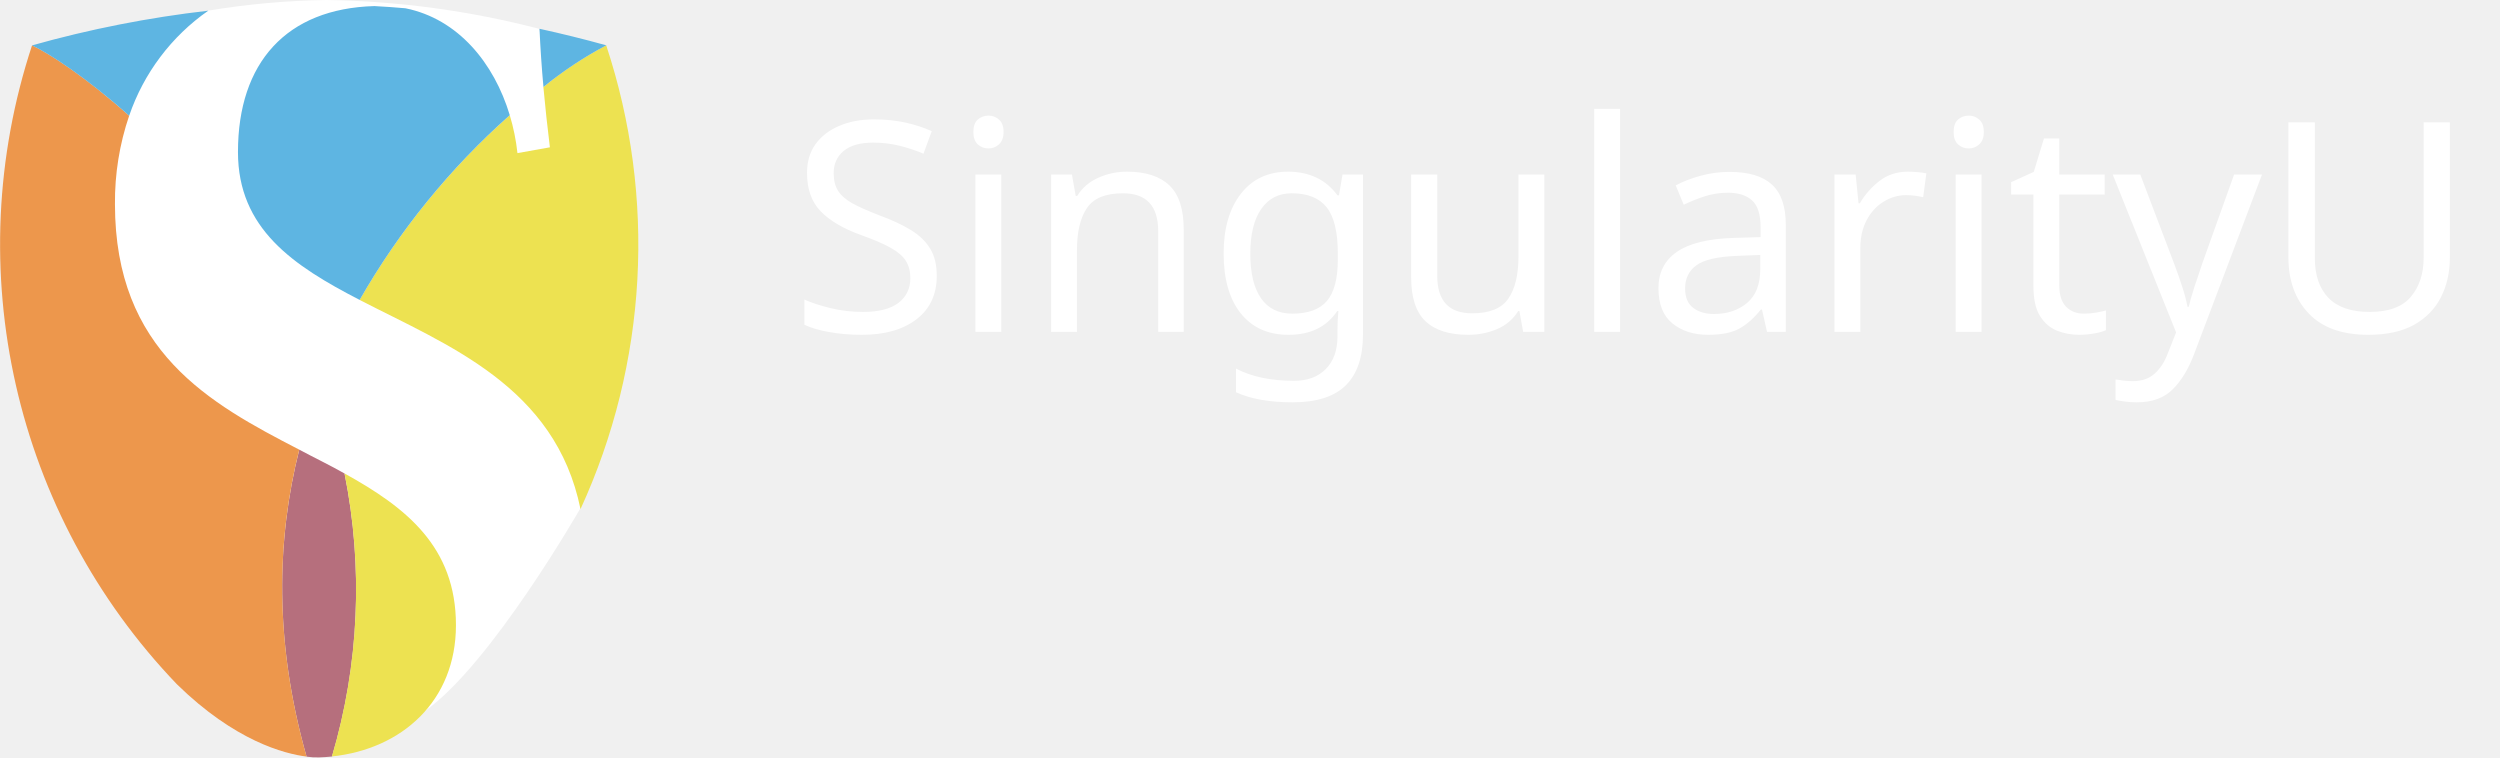
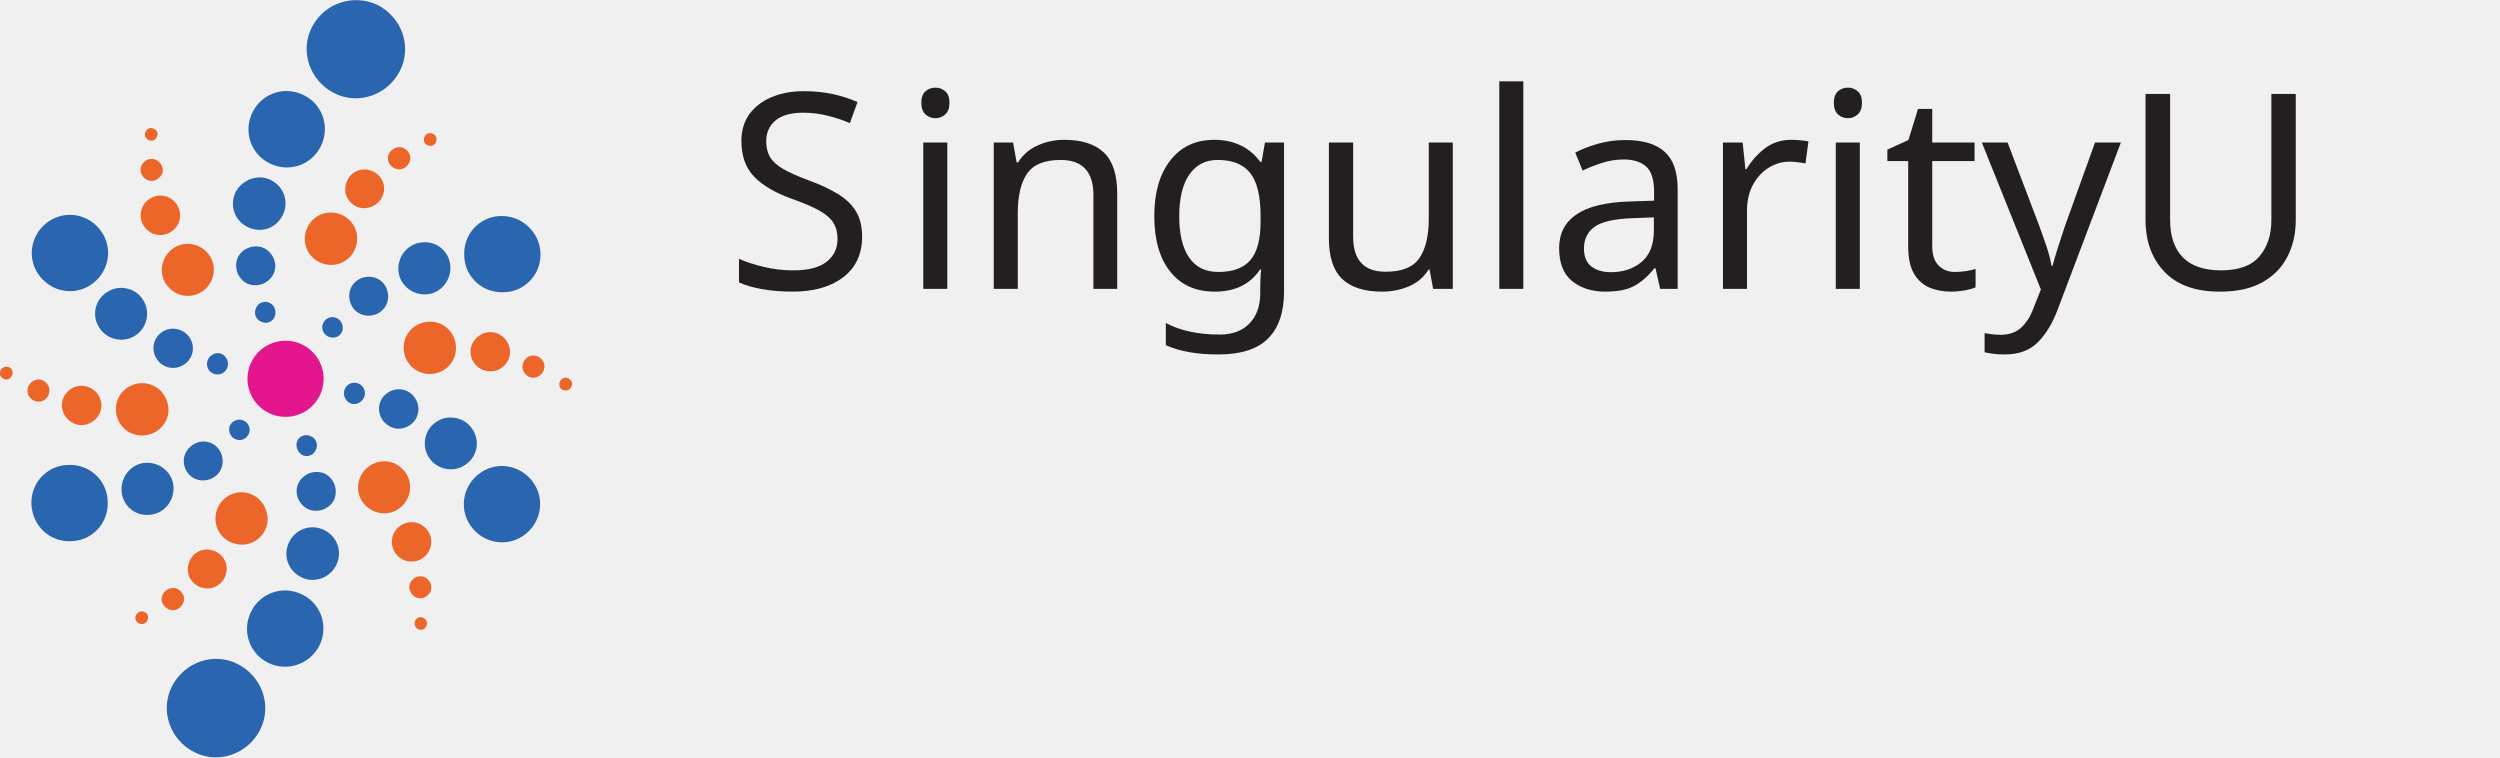
- <svg xmlns="http://www.w3.org/2000/svg" id="Layer_1" data-name="Layer 1" viewBox="0 0 341.43 103.44">
-   <defs>
-     <style>.cls-1{fill:none;}.cls-2{font-size:40.07px;font-family:Cooper Hewitt;}.cls-2,.cls-3{fill:#fff;}.cls-4{clip-path:url(#clip-path);}.cls-5{fill:#b66f7d;}.cls-6{fill:#ed974c;}.cls-7{fill:#ede251;}.cls-8{fill:#5eb5e2;}.cls-9{isolation:isolate;font-size:43.09px;font-family:Arial;}</style>
-     <clipPath id="clip-path" transform="translate(-34.44 -34.47)">
-       <rect class="cls-1" x="34.47" y="35.3" width="87.14" height="102.61" />
-     </clipPath>
-   </defs>
-   <text class="cls-2" transform="translate(107.81 45.32)">SingularityU</text>
-   <path class="cls-3" d="M62.89,35.92a108.13,108.13,0,0,1,16.19-1.45,122.91,122.91,0,0,1,29,3.94l5.74,19.52-0.14,46s-12.18,21.3-21.19,27.63l-47.85-55,4.43-32.16Z" transform="translate(-34.44 -34.47)" />
-   <g class="cls-4">
-     <path class="cls-5" d="M81.5,99.14a80.4,80.4,0,0,1-1.72,38.65c-0.58.06-1.17,0.1-1.76,0.12a9.86,9.86,0,0,1-1.71-.1c-4.44-15.66-4.09-29.71-1-41.93C77.4,97,79.5,98,81.5,99.14" transform="translate(-34.44 -34.47)" />
+ <svg xmlns="http://www.w3.org/2000/svg" xmlns:xlink="http://www.w3.org/1999/xlink" version="1.1" id="Layer_1" x="0px" y="0px" viewBox="0 0 341.4 103.4" style="enable-background:new 0 0 341.4 103.4;" xml:space="preserve">
+   <style type="text/css">
+ 	.st0{fill:none;}
+ 	.st1{fill:#231F20;}
+ 	.st2{enable-background:new    ;}
+ 	.st3{fill:url(#SVGID_1_);}
+ 	.st4{font-family:'NexaBold';}
+ 	.st5{font-size:37.298px;}
+ 	.st6{fill:url(#SVGID_2_);}
+ 	.st7{fill:#EC6629;}
+ 	.st8{fill:#2A65AF;}
+ 	.st9{fill:#E4168D;}
+ </style>
+   <pattern y="103.4" width="33.3" height="33.3" patternUnits="userSpaceOnUse" id="New_Pattern_Swatch_1" viewBox="0 -33.3 33.3 33.3" style="overflow:visible;">
+     <g>
+       <rect y="-33.3" class="st0" width="33.3" height="33.3" />
+       <g>
+         <rect x="0" y="-33.3" class="st1" width="33.3" height="33.3" />
+       </g>
+     </g>
+   </pattern>
+   <g>
+     <g>
+       <g>
+         <text transform="matrix(1 0 0 1 99.0122 39.4517)" class="st2">
+           <pattern id="SVGID_1_" xlink:href="#New_Pattern_Swatch_1" patternTransform="matrix(0.922 0 0 0.922 -682.0179 -498.0121)" class="st2">
+ 			</pattern>
+           <tspan x="0" y="0" class="st3 st4 st5">S</tspan>
+           <pattern id="SVGID_2_" xlink:href="#New_Pattern_Swatch_1" patternTransform="matrix(0.922 0 0 0.922 -682.0179 -498.0121)" class="st2">
+ 			</pattern>
+           <tspan x="23.9" y="0" class="st6 st4 st5">ingularityU</tspan>
+         </text>
+       </g>
+     </g>
+     <g>
+       <g>
+         <g>
+           <path class="st7" d="M25.7,77.2c-0.3,1.4,0.6,2.8,2.1,3.1c1.4,0.3,2.8-0.6,3.1-2.1c0.3-1.4-0.6-2.8-2.1-3.1      C27.4,74.8,26,75.7,25.7,77.2" />
+           <path class="st7" d="M33.7,67.3c-1.9-0.4-3.8,0.8-4.2,2.8c-0.4,1.9,0.8,3.8,2.8,4.2c1.9,0.4,3.8-0.8,4.2-2.8      C36.8,69.6,35.6,67.7,33.7,67.3" />
+           <path class="st7" d="M22.1,81.5c-0.2,0.8,0.4,1.6,1.2,1.8c0.8,0.2,1.6-0.4,1.8-1.2c0.2-0.8-0.4-1.6-1.2-1.8      C23.1,80.2,22.3,80.7,22.1,81.5" />
+           <path class="st7" d="M18.5,84.2c-0.1,0.5,0.2,0.9,0.7,1c0.5,0.1,0.9-0.2,1-0.7c0.1-0.5-0.2-0.9-0.7-1S18.6,83.8,18.5,84.2" />
+         </g>
+         <g>
+           <g>
+             <path class="st8" d="M4.3,69c-0.2-2.9,2-5.4,4.9-5.5c2.9-0.2,5.4,2,5.5,4.9c0.2,2.9-2,5.4-4.9,5.5C6.9,74.1,4.5,71.9,4.3,69" />
+             <path class="st8" d="M16.6,67c-0.1-2,1.4-3.7,3.3-3.8c2-0.1,3.7,1.4,3.8,3.3c0.1,2-1.4,3.7-3.3,3.8C18.4,70.5,16.7,69,16.6,67" />
+             <path class="st8" d="M27.6,60.3c1.5-0.1,2.7,1,2.8,2.5c0.1,1.5-1,2.7-2.5,2.8c-1.5,0.1-2.7-1-2.8-2.5       C25,61.7,26.2,60.4,27.6,60.3" />
+           </g>
+         </g>
+         <g>
+           <path class="st8" d="M32.6,57.3c0.8,0,1.4,0.5,1.5,1.3c0,0.8-0.5,1.4-1.3,1.5c-0.8,0-1.4-0.5-1.5-1.3      C31.2,58,31.8,57.4,32.6,57.3" />
+         </g>
+       </g>
+       <g>
+         <g>
+           <path class="st7" d="M10.3,52.8c-1.4,0.5-2.2,2-1.7,3.4c0.5,1.4,2,2.2,3.4,1.7c1.4-0.5,2.2-2,1.7-3.4      C13.2,53.1,11.7,52.4,10.3,52.8" />
+           <path class="st7" d="M22.8,54.8c-0.6-1.9-2.6-2.9-4.5-2.3c-1.9,0.6-2.9,2.6-2.3,4.5c0.6,1.9,2.6,2.9,4.5,2.3      C22.4,58.7,23.5,56.7,22.8,54.8" />
+           <path class="st7" d="M4.8,51.9c-0.8,0.3-1.2,1.1-1,1.9c0.3,0.8,1.1,1.2,1.9,1c0.8-0.3,1.2-1.1,1-1.9C6.4,52.1,5.6,51.6,4.8,51.9      " />
+           <path class="st7" d="M0.6,50.1c-0.5,0.2-0.7,0.7-0.6,1.1c0.2,0.5,0.7,0.7,1.1,0.6c0.5-0.2,0.7-0.7,0.6-1.1      C1.6,50.2,1.1,50,0.6,50.1" />
+         </g>
+         <g>
+           <g>
+             <path class="st8" d="M6.7,30.2c2.4-1.6,5.6-0.9,7.2,1.5c1.6,2.4,0.9,5.6-1.5,7.2c-2.4,1.6-5.6,0.9-7.2-1.5       C3.6,35,4.3,31.8,6.7,30.2" />
+             <path class="st8" d="M14.6,39.9c1.6-1.1,3.9-0.6,4.9,1c1.1,1.6,0.6,3.9-1,4.9c-1.6,1.1-3.9,0.6-4.9-1       C12.5,43.2,12.9,41,14.6,39.9" />
+             <path class="st8" d="M25.9,46.1c0.8,1.2,0.5,2.9-0.8,3.7c-1.2,0.8-2.9,0.5-3.7-0.8c-0.8-1.2-0.5-2.9,0.8-3.7       C23.4,44.5,25.1,44.9,25.9,46.1" />
+           </g>
+         </g>
+         <g>
+           <path class="st8" d="M30.9,48.9c0.4,0.6,0.3,1.5-0.4,2c-0.6,0.4-1.5,0.3-2-0.4c-0.4-0.6-0.3-1.5,0.4-2      C29.6,48,30.5,48.2,30.9,48.9" />
+         </g>
+       </g>
+       <g>
+         <g>
+           <path class="st7" d="M23.7,27.4c-1.1-1-2.8-0.9-3.8,0.2c-1,1.1-0.9,2.8,0.2,3.8c1.1,1,2.8,0.9,3.8-0.2      C24.9,30.1,24.8,28.4,23.7,27.4" />
+           <path class="st7" d="M28.3,39.2c1.3-1.5,1.2-3.7-0.3-5c-1.5-1.3-3.7-1.2-5,0.3c-1.3,1.5-1.2,3.7,0.3,5      C24.7,40.8,27,40.7,28.3,39.2" />
+           <path class="st7" d="M21.7,22.1c-0.6-0.6-1.6-0.5-2.1,0.1c-0.6,0.6-0.5,1.6,0.1,2.1c0.6,0.6,1.6,0.5,2.1-0.1      C22.4,23.7,22.4,22.7,21.7,22.1" />
+           <path class="st7" d="M21.2,17.7c-0.4-0.3-0.9-0.3-1.2,0.1c-0.3,0.4-0.3,0.9,0.1,1.2c0.4,0.3,0.9,0.3,1.2-0.1S21.6,18,21.2,17.7" />
+         </g>
+         <g>
+           <g>
+             <path class="st8" d="M41.5,13c2.6,1.3,3.6,4.4,2.3,7c-1.3,2.6-4.4,3.6-7,2.3c-2.6-1.3-3.6-4.4-2.3-7       C35.8,12.7,38.9,11.7,41.5,13" />
+             <path class="st8" d="M37,24.6c1.8,0.9,2.5,3,1.6,4.8c-0.9,1.8-3,2.5-4.8,1.6c-1.8-0.9-2.5-3-1.6-4.8       C33.1,24.5,35.3,23.7,37,24.6" />
+             <path class="st8" d="M37.3,37.5c-0.7,1.3-2.3,1.8-3.6,1.2c-1.3-0.7-1.8-2.3-1.2-3.6c0.7-1.3,2.3-1.8,3.6-1.2       C37.4,34.6,38,36.2,37.3,37.5" />
+           </g>
+           <g>
+             <path class="st8" d="M51.6,0.7c3.3,1.7,4.7,5.7,3,9c-1.7,3.3-5.7,4.7-9,3c-3.3-1.7-4.7-5.7-3-9C44.3,0.4,48.3-0.9,51.6,0.7" />
+           </g>
+         </g>
+         <g>
+           <path class="st8" d="M37.5,43.3c-0.3,0.7-1.2,1-1.9,0.6c-0.7-0.3-1-1.2-0.6-1.9c0.3-0.7,1.2-1,1.9-0.6      C37.5,41.7,37.8,42.6,37.5,43.3" />
+         </g>
+       </g>
+       <g>
+         <g>
+           <path class="st7" d="M52.4,26.3c0.3-1.4-0.6-2.8-2.1-3.1c-1.4-0.3-2.8,0.6-3.1,2.1c-0.3,1.4,0.6,2.8,2.1,3.1      C50.7,28.6,52.1,27.7,52.4,26.3" />
+           <path class="st7" d="M44.5,36.1c1.9,0.4,3.8-0.8,4.2-2.8c0.4-1.9-0.8-3.8-2.8-4.2c-1.9-0.4-3.8,0.8-4.2,2.8      C41.3,33.8,42.5,35.7,44.5,36.1" />
+           <path class="st7" d="M56,21.9c0.2-0.8-0.4-1.6-1.2-1.8C54,20,53.2,20.5,53,21.3c-0.2,0.8,0.4,1.6,1.2,1.8      C55,23.3,55.8,22.7,56,21.9" />
+           <path class="st7" d="M59.6,19.2c0.1-0.5-0.2-0.9-0.7-1c-0.5-0.1-0.9,0.2-1,0.7c-0.1,0.5,0.2,0.9,0.7,1S59.5,19.7,59.6,19.2" />
+         </g>
+         <g>
+           <g>
+             <path class="st8" d="M73.8,34.4c0.2,2.9-2,5.4-4.9,5.5c-2.9,0.2-5.4-2-5.5-4.9c-0.2-2.9,2-5.4,4.9-5.5       C71.2,29.4,73.6,31.6,73.8,34.4" />
+             <path class="st8" d="M61.5,36.4c0.1,2-1.4,3.7-3.3,3.8c-2,0.1-3.7-1.4-3.8-3.3c-0.1-2,1.4-3.7,3.3-3.8       C59.7,32.9,61.4,34.4,61.5,36.4" />
+             <path class="st8" d="M50.5,43.1c-1.5,0.1-2.7-1-2.8-2.5c-0.1-1.5,1-2.7,2.5-2.8c1.5-0.1,2.7,1,2.8,2.5       C53.1,41.8,52,43,50.5,43.1" />
+           </g>
+         </g>
+         <g>
+           <path class="st8" d="M45.5,46.1c-0.8,0-1.4-0.5-1.5-1.3c0-0.8,0.5-1.4,1.3-1.5c0.8,0,1.4,0.5,1.5,1.3      C46.9,45.4,46.3,46.1,45.5,46.1" />
+         </g>
+       </g>
+       <ellipse transform="matrix(0.7974 -0.6034 0.6034 0.7974 -23.2982 34.0343)" class="st9" cx="39" cy="51.7" rx="5.2" ry="5.2" />
+       <g>
+         <path class="st7" d="M54.4,76c1.1,1,2.8,0.9,3.8-0.2c1-1.1,0.9-2.8-0.2-3.8c-1.1-1-2.8-0.9-3.8,0.2C53.2,73.3,53.3,75,54.4,76" />
+         <path class="st7" d="M49.8,64.2c-1.3,1.5-1.2,3.7,0.3,5c1.5,1.3,3.7,1.2,5-0.3c1.3-1.5,1.2-3.7-0.3-5     C53.4,62.6,51.2,62.7,49.8,64.2" />
+         <path class="st7" d="M56.4,81.3c0.6,0.6,1.6,0.5,2.1-0.1c0.6-0.6,0.5-1.6-0.1-2.1c-0.6-0.6-1.6-0.5-2.1,0.1     C55.7,79.8,55.8,80.7,56.4,81.3" />
+         <path class="st7" d="M56.9,85.8c0.4,0.3,0.9,0.3,1.2-0.1c0.3-0.4,0.3-0.9-0.1-1.2c-0.4-0.3-0.9-0.3-1.2,0.1     C56.5,84.9,56.6,85.5,56.9,85.8" />
+       </g>
+       <g>
+         <g>
+           <path class="st8" d="M36.6,90.5c-2.6-1.3-3.6-4.4-2.3-7c1.3-2.6,4.4-3.6,7-2.3c2.6,1.3,3.6,4.4,2.3,7      C42.3,90.7,39.2,91.8,36.6,90.5" />
+           <path class="st8" d="M41.1,78.8c-1.8-0.9-2.5-3-1.6-4.8c0.9-1.8,3-2.5,4.8-1.6c1.8,0.9,2.5,3,1.6,4.8C45,79,42.8,79.7,41.1,78.8      " />
+           <path class="st8" d="M40.8,65.9c0.7-1.3,2.3-1.8,3.6-1.2c1.3,0.7,1.8,2.3,1.2,3.6c-0.7,1.3-2.3,1.8-3.6,1.2      C40.7,68.8,40.1,67.2,40.8,65.9" />
+         </g>
+         <g>
+           <path class="st8" d="M26.5,102.7c-3.3-1.7-4.7-5.7-3-9c1.7-3.3,5.7-4.7,9-3c3.3,1.7,4.7,5.7,3,9C33.8,103,29.8,104.4,26.5,102.7      " />
+         </g>
+       </g>
+       <g>
+         <path class="st7" d="M67.8,50.6c1.4-0.5,2.2-2,1.7-3.4c-0.5-1.4-2-2.2-3.4-1.7c-1.4,0.5-2.2,2-1.7,3.4     C64.9,50.3,66.4,51,67.8,50.6" />
+         <path class="st7" d="M55.3,48.6c0.6,1.9,2.6,2.9,4.5,2.3c1.9-0.6,2.9-2.6,2.3-4.5c-0.6-1.9-2.6-2.9-4.5-2.3     C55.7,44.7,54.7,46.7,55.3,48.6" />
+         <path class="st7" d="M73.3,51.5c0.8-0.3,1.2-1.1,1-1.9c-0.3-0.8-1.1-1.2-1.9-1c-0.8,0.3-1.2,1.1-1,1.9     C71.7,51.3,72.5,51.8,73.3,51.5" />
+         <path class="st7" d="M77.5,53.3c0.5-0.2,0.7-0.7,0.6-1.1c-0.2-0.5-0.7-0.7-1.1-0.6c-0.5,0.2-0.7,0.7-0.6,1.1     C76.5,53.2,77,53.4,77.5,53.3" />
+       </g>
+       <g>
+         <path class="st8" d="M40.6,60.2c0.3-0.7,1.2-1,1.9-0.6c0.7,0.3,1,1.2,0.6,1.9c-0.3,0.7-1.2,1-1.9,0.6     C40.6,61.7,40.3,60.8,40.6,60.2" />
+       </g>
+       <g>
+         <g>
+           <path class="st8" d="M71.4,73.2c-2.4,1.6-5.6,0.9-7.2-1.5c-1.6-2.4-0.9-5.6,1.5-7.2c2.4-1.6,5.6-0.9,7.2,1.5      C74.5,68.4,73.8,71.6,71.4,73.2" />
+           <path class="st8" d="M63.5,63.5c-1.6,1.1-3.9,0.6-4.9-1c-1.1-1.6-0.6-3.9,1-4.9c1.6-1.1,3.9-0.6,4.9,1      C65.6,60.2,65.2,62.4,63.5,63.5" />
+           <path class="st8" d="M52.2,57.3c-0.8-1.2-0.5-2.9,0.8-3.7c1.2-0.8,2.9-0.5,3.7,0.8c0.8,1.2,0.5,2.9-0.8,3.7      C54.7,58.9,53.1,58.6,52.2,57.3" />
+         </g>
+       </g>
+       <g>
+         <path class="st8" d="M47.2,54.5c-0.4-0.6-0.3-1.5,0.4-2c0.6-0.4,1.5-0.3,2,0.4c0.4,0.6,0.3,1.5-0.4,2     C48.5,55.4,47.6,55.2,47.2,54.5" />
+       </g>
+     </g>
  </g>
-   <g class="cls-4">
-     <path class="cls-6" d="M76.31,137.81c-4.44-15.66-4.09-29.7-1-41.93C63.06,89.56,50.14,82.46,50.14,62.35a36.52,36.52,0,0,1,1.94-12.08c-5.87-5.24-10.91-8.5-13.26-9.61a86.81,86.81,0,0,0,19.77,87.25c7.93,7.77,14.7,9.51,17.73,9.89" transform="translate(-34.44 -34.47)" />
-   </g>
-   <path class="cls-7" d="M79.77,137.78c9.57-1,16.94-7.58,16.94-17.93,0-10.72-6.81-16.07-15.22-20.72a80.41,80.41,0,0,1-1.72,38.65M113.72,104C110.3,87.22,95.58,81.64,83.55,75.43A100.45,100.45,0,0,1,104.06,50.2a28.8,28.8,0,0,1,1.05,5.18l4.43-.79q-0.51-4.12-.89-8.24a51.79,51.79,0,0,1,8.58-5.69A86.58,86.58,0,0,1,113.72,104" transform="translate(-34.44 -34.47)" />
-   <path class="cls-8" d="M108.12,38.41q0.18,4,.54,7.94a51.85,51.85,0,0,1,8.58-5.69h0c-3.06-.85-6.1-1.6-9.12-2.26M89.81,35.6q-2.12-.19-4.24-0.3c-12,.34-18.63,7.71-18.63,19.93,0,10.48,7.54,15.52,16.62,20.2A100.42,100.42,0,0,1,104.06,50.2C101.92,43.08,97,37.05,89.81,35.6m-51,5.07a153.12,153.12,0,0,1,24.07-4.74A28.89,28.89,0,0,0,52.08,50.28c-5.87-5.24-10.91-8.5-13.26-9.61" transform="translate(-34.44 -34.47)" />
-   <text class="cls-9" transform="translate(329.46 45.3)"> </text>
</svg>
